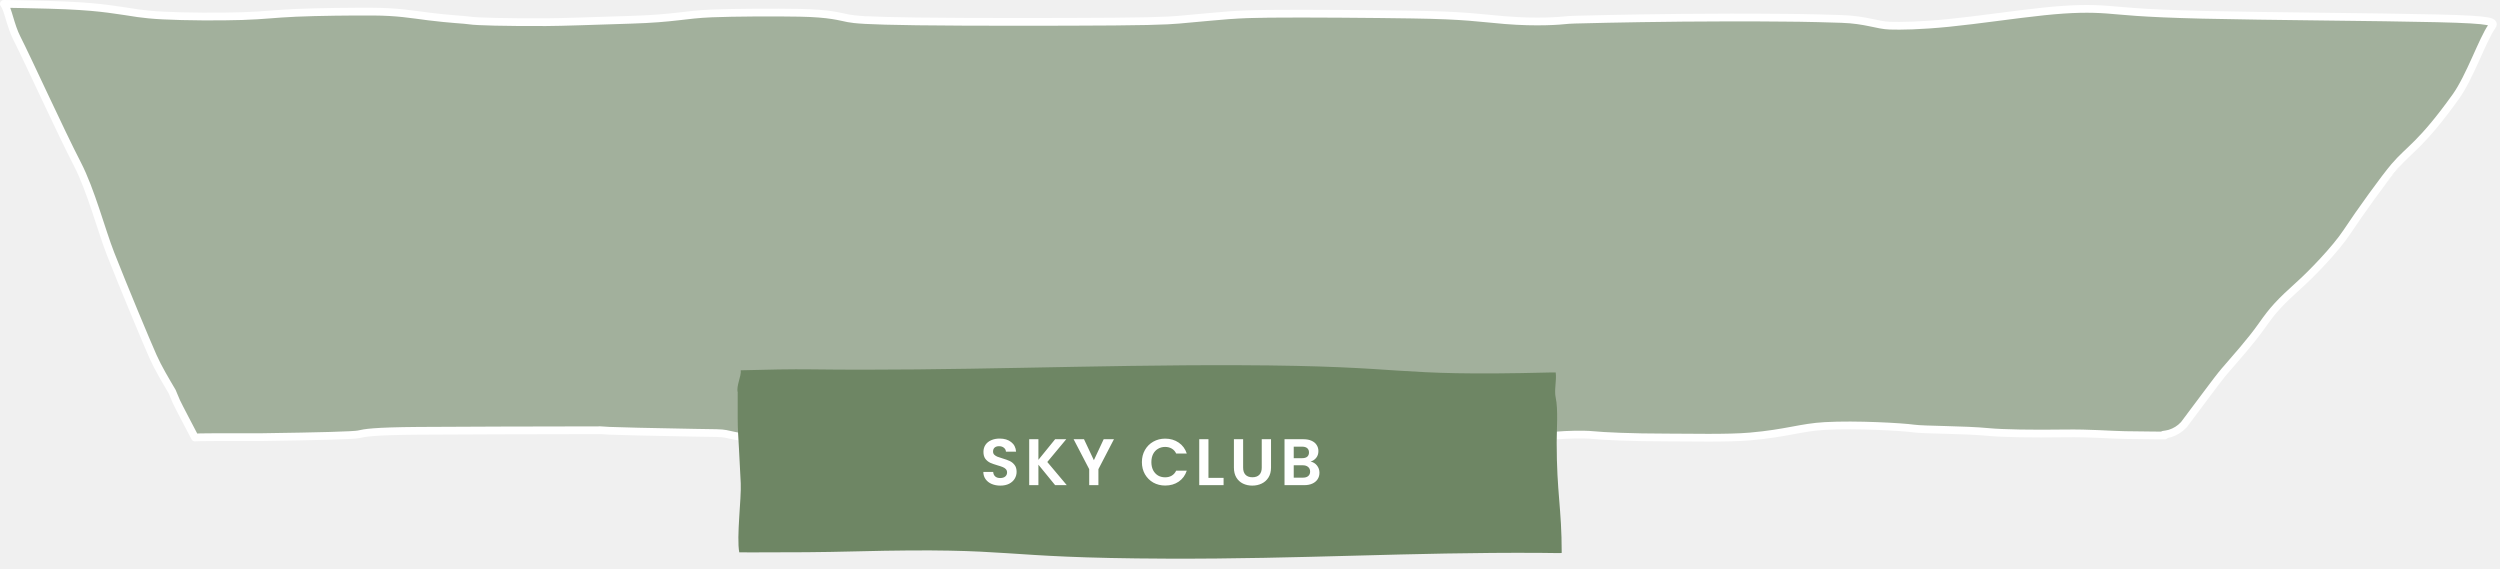
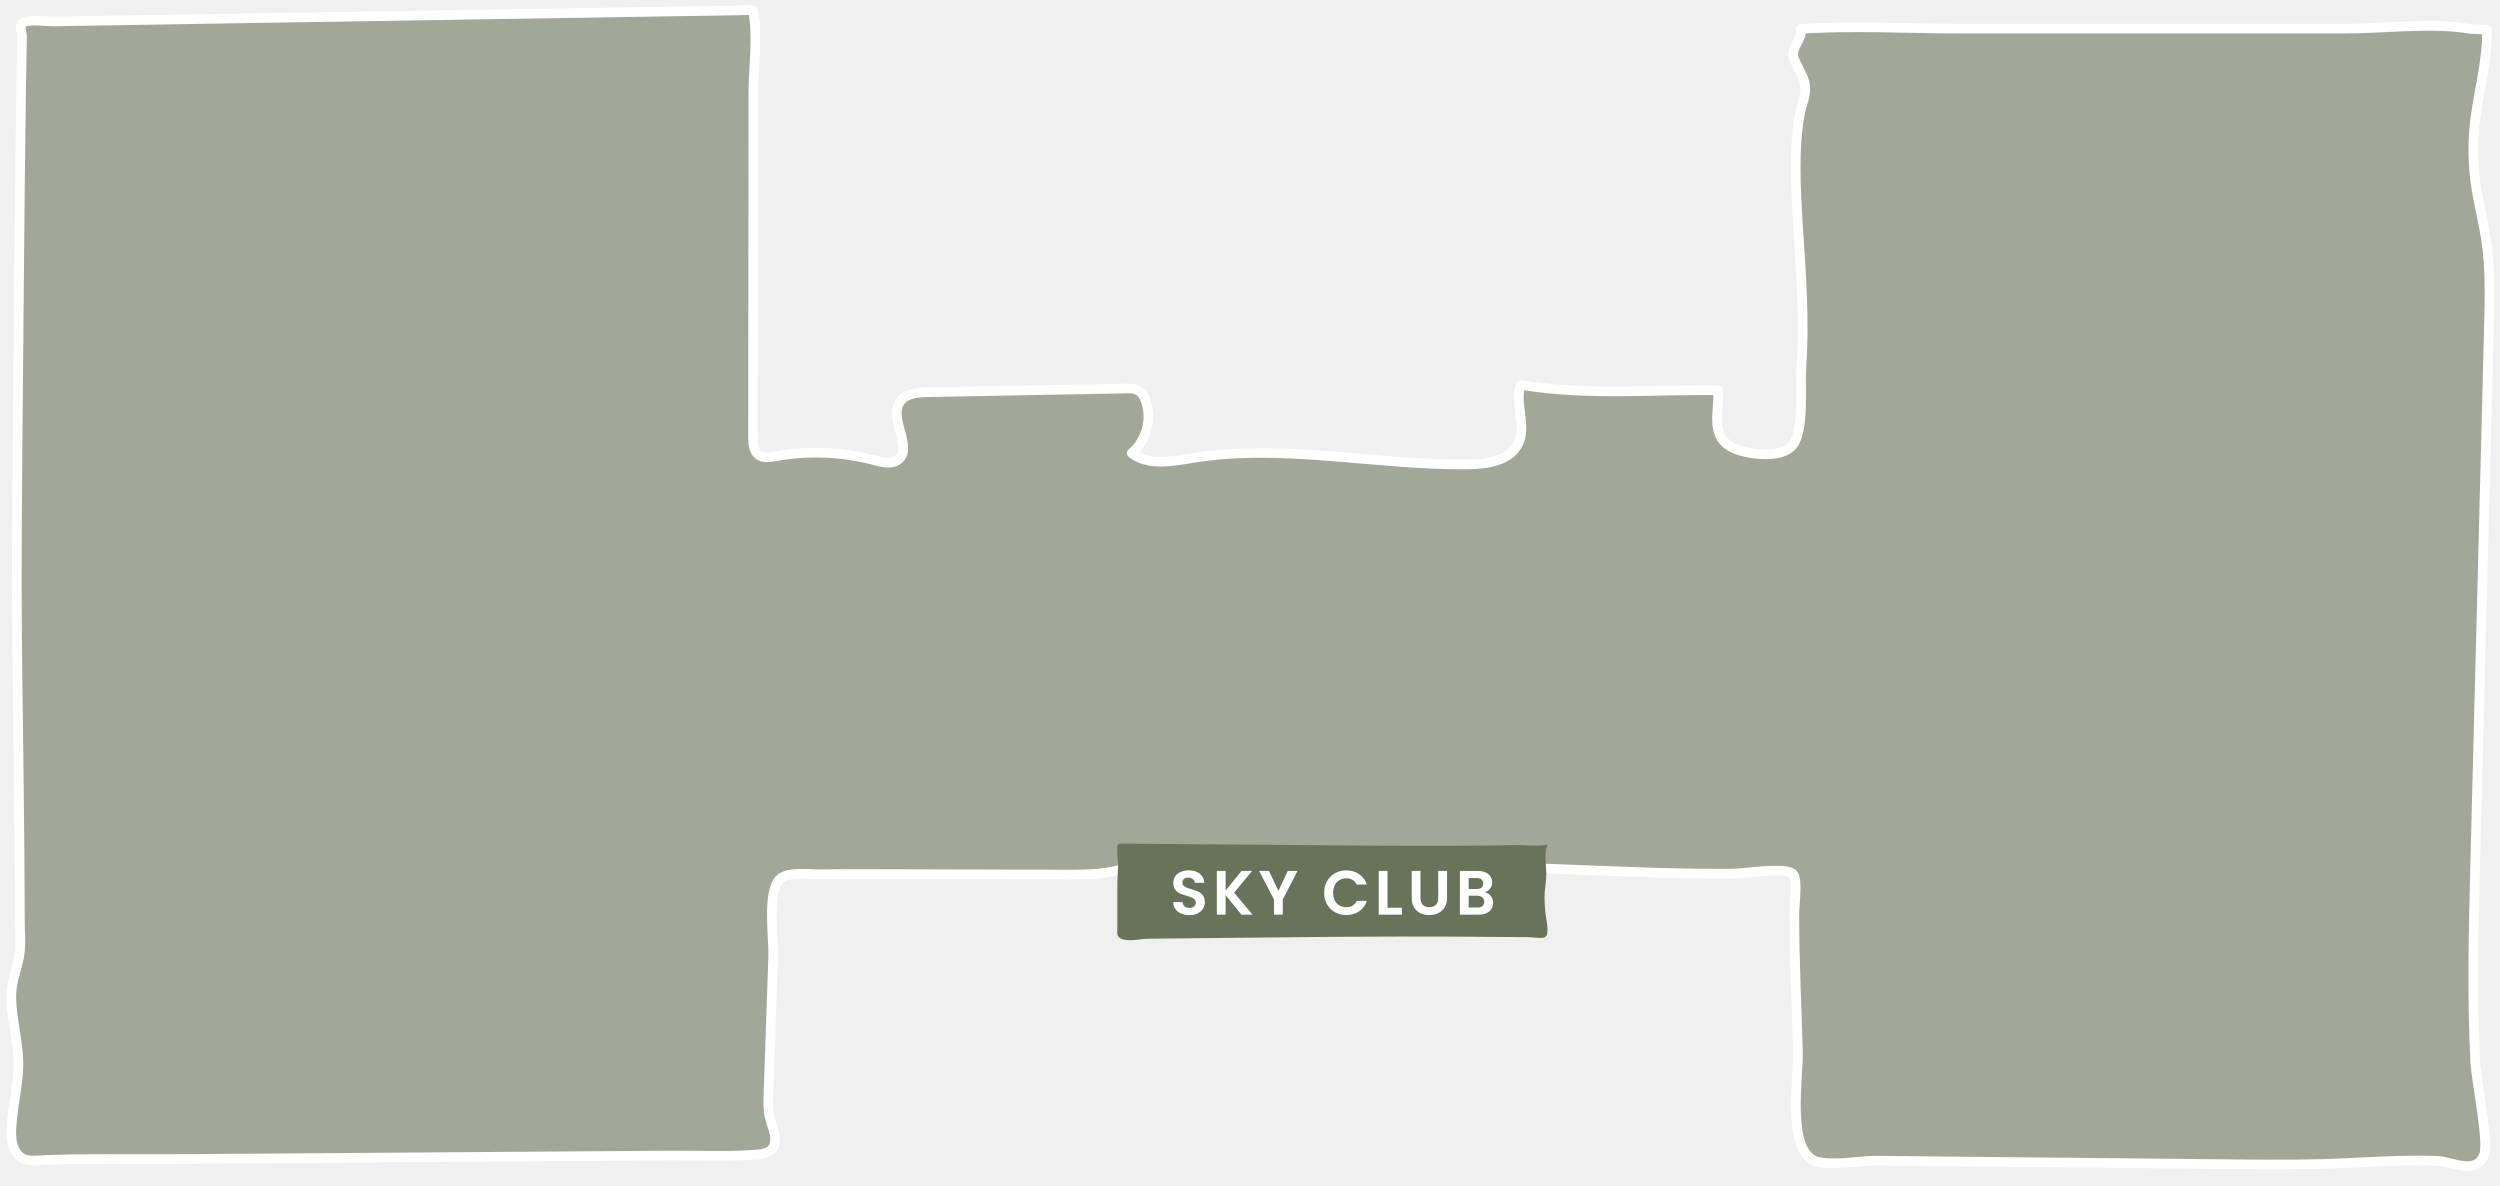
- <svg xmlns="http://www.w3.org/2000/svg" width="646" height="147" viewBox="0 0 646 147" fill="none">
-   <path d="M1.008 1.229L13.679 1.229L55.559 4.324L99.277 3.409L124.231 5.581H151.796L190.098 3.603H212.797L245.091 5.859H281.766L356.72 3.481L394.762 5.859L451.676 4.409L495.481 6.617L528.72 2.795H543.406L644.334 5.409L634.71 24.863L613.68 50.672L603.547 64.246L590.356 77.246L580.676 88.327L563.209 111.276L557.805 112.409L478.198 109.815L447.482 113.315L426.45 112.409H304.073L105.591 111.58L75.856 113.122L50.342 112.409L37.044 86.861L22.577 48.528L16.719 37.593L1.008 1.229Z" fill="#6E8664" fill-opacity="0.6" />
-   <path d="M559.004 112.345C559.549 112.266 560.079 112.189 560.719 112.012C562.09 111.564 563.255 110.874 564.322 109.733C568.318 104.478 572.812 98.231 574.881 95.821C577.618 92.632 581.603 88.232 584.465 84.158C587.346 80.058 588.915 78.299 594.513 73.257C597.143 70.888 603.425 64.509 606.432 59.959C609.841 54.8 616.178 46.02 618.735 43.026C622.664 38.425 625.602 37.494 634.572 24.982C638.206 19.913 641.516 10.186 643.86 6.89C644.734 5.662 644.757 5.098 629.764 4.736C614.77 4.374 585.644 4.219 569.098 3.819C552.553 3.419 548.705 2.794 544.41 2.485C540.115 2.176 535.512 2.184 528.145 2.949C520.777 3.714 510.942 5.192 503.482 5.931C496.022 6.67 491.086 6.721 488.343 6.635C485.059 6.532 482.184 5.106 475.868 4.895C466.597 4.585 461.214 4.585 461.148 4.585C442.333 4.393 424.746 4.692 415.538 4.876C406.33 5.059 405.527 5.124 404.745 5.204C403.224 5.376 397.241 5.887 388.902 5.204C381.83 4.625 379.212 3.991 364.852 3.766C354.822 3.609 337.158 3.464 328.073 3.563C318.495 3.667 316.642 4.032 306.614 4.909C304.013 5.137 302.207 5.471 287.859 5.579C274.746 5.678 250.486 5.705 236.988 5.531C223.49 5.357 220.827 5.034 219.205 4.734C216.992 4.326 214.626 3.454 206.587 3.306C200.303 3.191 189.792 3.234 183.901 3.471C176.763 3.758 174.483 4.763 162.849 5.115C152.29 5.433 145.634 5.709 141.106 5.728C130.569 5.773 122.993 5.564 121.421 5.302C120.093 5.081 116.351 4.962 110.758 4.257C106.09 3.669 102.819 3.047 96.431 3.007C91.203 2.975 82.177 3.064 76.442 3.319C70.707 3.574 68.335 3.983 62.56 4.165C56.786 4.348 47.878 4.305 42.145 4.012C36.412 3.72 33.941 3.112 32.371 2.914C29.029 2.492 25.282 1.586 12.626 1.246C7.397 1.105 3.478 1.035 1 1C2.095 2.338 2.644 6.53 4.4 9.957C7.055 15.139 15.629 33.962 20 42.403C23.501 49.164 26.237 59.654 28.573 65.594C32.063 74.471 37.797 88.216 39.538 92.129C40.884 95.153 42.779 98.284 44.485 101.193C44.814 101.914 45.075 102.682 45.586 103.809C46.098 104.936 49.595 111.544 50.372 113.05C51.129 112.953 56.214 112.952 66.536 112.949L67.861 112.949C82.607 112.739 91.402 112.509 92.686 112.223L92.748 112.209C94.281 111.866 96.305 111.414 108.122 111.321C119.039 111.235 139.205 111.201 149.32 111.184C151.905 111.179 153.833 111.176 155.273 111.174M559.377 112.528C559.343 112.528 555.533 112.528 549.149 112.424C545.272 112.36 540.114 111.894 533.486 111.991C525.264 112.111 517.512 111.988 513.848 111.633C507.519 111.022 497.158 111.109 494.503 110.729C491.615 110.315 479.661 109.626 471.564 110.077C465.346 110.423 461.674 111.957 452.221 112.786C446.42 113.294 436.371 113.048 430.904 113.048C421.388 113.05 414.146 112.683 411.694 112.428C409.63 112.213 402.031 111.937 389.039 114.214C386.366 114.682 379.167 114.811 368.745 114.835C365.025 114.843 364.487 114.725 361.125 114.351C357.763 113.976 351.592 113.32 328.135 112.701C304.678 112.083 264.122 111.522 242.961 111.278C221.8 111.035 221.262 111.126 219.303 111.532C213.976 112.637 205.646 113.472 197.955 113.507C193.246 113.528 190.33 112.696 187.525 112.112C186.438 111.886 184.81 111.892 179.52 111.822C168.074 111.612 159.432 111.415 157.411 111.31C156.67 111.264 156.196 111.219 155.273 111.174M155.273 111.174C155.134 111.167 154.986 111.16 154.825 111.153" stroke="white" stroke-width="2" stroke-linecap="round" stroke-linejoin="round" />
-   <path d="M402.001 102.796C401.553 100.761 402.258 98.545 402.001 96.247C401.891 96.25 400.715 96.245 400.605 96.247C357.593 97.341 366.198 94.536 319.934 94.37C282.986 94.237 245.688 95.92 209.664 95.444C204.576 95.377 198.209 95.498 191.407 95.685C191.609 97.153 190.206 99.716 190.623 101.362C190.606 114.862 190.595 107.475 191.409 124.862C191.598 128.898 190.281 138.692 191.026 142.729C192.363 142.733 193.739 142.735 195.158 142.735C204.927 142.735 211.875 142.712 221.097 142.477C264.109 141.383 255.503 144.189 301.767 144.355C336.24 144.479 364.157 142.671 397.92 142.862C400.331 142.862 403.545 142.984 403.545 142.862C403.545 131.222 402.246 127.373 402.246 114.339C402.246 111.06 402.646 105.724 402.001 102.796Z" fill="#6E8664" />
-   <path d="M258.492 125.481C257.665 125.481 256.917 125.34 256.248 125.056C255.591 124.773 255.069 124.365 254.684 123.832C254.299 123.3 254.1 122.671 254.089 121.945H256.639C256.673 122.433 256.843 122.818 257.149 123.101C257.466 123.385 257.897 123.526 258.441 123.526C258.996 123.526 259.433 123.396 259.75 123.135C260.067 122.863 260.226 122.512 260.226 122.081C260.226 121.73 260.118 121.441 259.903 121.214C259.688 120.988 259.416 120.812 259.087 120.687C258.77 120.551 258.328 120.404 257.761 120.245C256.99 120.019 256.361 119.798 255.874 119.582C255.398 119.356 254.984 119.021 254.633 118.579C254.293 118.126 254.123 117.525 254.123 116.777C254.123 116.075 254.299 115.463 254.65 114.941C255.001 114.42 255.494 114.023 256.129 113.751C256.764 113.468 257.489 113.326 258.305 113.326C259.529 113.326 260.521 113.627 261.28 114.227C262.051 114.817 262.476 115.644 262.555 116.709H259.937C259.914 116.301 259.739 115.967 259.41 115.706C259.093 115.434 258.668 115.298 258.135 115.298C257.67 115.298 257.296 115.417 257.013 115.655C256.741 115.893 256.605 116.239 256.605 116.692C256.605 117.01 256.707 117.276 256.911 117.491C257.126 117.695 257.387 117.865 257.693 118.001C258.01 118.126 258.452 118.273 259.019 118.443C259.79 118.67 260.419 118.897 260.906 119.123C261.393 119.35 261.813 119.69 262.164 120.143C262.515 120.597 262.691 121.192 262.691 121.928C262.691 122.563 262.527 123.152 262.198 123.696C261.869 124.24 261.388 124.677 260.753 125.005C260.118 125.323 259.365 125.481 258.492 125.481ZM272.643 125.362L268.325 120.075V125.362H265.945V113.496H268.325V118.817L272.643 113.496H275.516L270.62 119.378L275.652 125.362H272.643ZM287.842 113.496L283.83 121.231V125.362H281.45V121.231L277.421 113.496H280.107L282.657 118.919L285.19 113.496H287.842ZM295.067 119.412C295.067 118.245 295.328 117.202 295.849 116.284C296.382 115.355 297.102 114.635 298.008 114.125C298.926 113.604 299.952 113.343 301.085 113.343C302.411 113.343 303.573 113.683 304.57 114.363C305.568 115.043 306.265 115.984 306.661 117.185H303.924C303.652 116.619 303.267 116.194 302.768 115.91C302.281 115.627 301.714 115.485 301.068 115.485C300.377 115.485 299.759 115.65 299.215 115.978C298.683 116.296 298.263 116.749 297.957 117.338C297.663 117.928 297.515 118.619 297.515 119.412C297.515 120.194 297.663 120.886 297.957 121.486C298.263 122.076 298.683 122.535 299.215 122.863C299.759 123.181 300.377 123.339 301.068 123.339C301.714 123.339 302.281 123.198 302.768 122.914C303.267 122.62 303.652 122.189 303.924 121.622H306.661C306.265 122.835 305.568 123.781 304.57 124.461C303.584 125.13 302.423 125.464 301.085 125.464C299.952 125.464 298.926 125.209 298.008 124.699C297.102 124.178 296.382 123.458 295.849 122.54C295.328 121.622 295.067 120.58 295.067 119.412ZM312.264 123.475H316.174V125.362H309.884V113.496H312.264V123.475ZM321.223 113.496V120.84C321.223 121.645 321.433 122.263 321.852 122.693C322.271 123.113 322.861 123.322 323.62 123.322C324.391 123.322 324.986 123.113 325.405 122.693C325.824 122.263 326.034 121.645 326.034 120.84V113.496H328.431V120.823C328.431 121.832 328.21 122.688 327.768 123.39C327.337 124.082 326.754 124.603 326.017 124.954C325.292 125.306 324.481 125.481 323.586 125.481C322.702 125.481 321.897 125.306 321.172 124.954C320.458 124.603 319.891 124.082 319.472 123.39C319.053 122.688 318.843 121.832 318.843 120.823V113.496H321.223ZM338.652 119.276C339.321 119.401 339.871 119.735 340.301 120.279C340.732 120.823 340.947 121.447 340.947 122.149C340.947 122.784 340.789 123.345 340.471 123.832C340.165 124.308 339.718 124.682 339.128 124.954C338.539 125.226 337.842 125.362 337.037 125.362H331.92V113.496H336.816C337.621 113.496 338.312 113.627 338.89 113.887C339.48 114.148 339.922 114.511 340.216 114.975C340.522 115.44 340.675 115.967 340.675 116.556C340.675 117.248 340.488 117.826 340.114 118.29C339.752 118.755 339.264 119.084 338.652 119.276ZM334.3 118.392H336.476C337.043 118.392 337.479 118.268 337.785 118.018C338.091 117.758 338.244 117.389 338.244 116.913C338.244 116.437 338.091 116.069 337.785 115.808C337.479 115.548 337.043 115.417 336.476 115.417H334.3V118.392ZM336.697 123.424C337.275 123.424 337.723 123.288 338.04 123.016C338.369 122.744 338.533 122.359 338.533 121.86C338.533 121.35 338.363 120.954 338.023 120.67C337.683 120.376 337.224 120.228 336.646 120.228H334.3V123.424H336.697Z" fill="white" />
+ <svg xmlns="http://www.w3.org/2000/svg" width="518.58" height="245.82" viewBox="621.62 131.80 518.58 245.82" fill="none">
+   <path fill="#697359" fill-opacity="0.58" d="M626.37,136.54C626.53,136.43 626.73,136.33 626.99,136.26C628.37,135.85 631.26,136.26 632.82,136.24L649.09,135.98C659.93,135.81 670.78,135.63 681.62,135.45C703.31,135.11 725.00,134.76 746.68,134.41L762.90,134.15L771.01,134.02C772.31,134.00 773.60,133.98 774.90,133.96C775.98,133.94 776.80,133.80 777.80,133.98C778.90,139.48 777.90,145.30 777.89,150.83C777.87,169.14 777.84,195.79 777.82,222.44C777.82,223.84 777.94,225.49 779.11,226.26C780.05,226.88 781.29,226.66 782.40,226.46C789.25,225.22 796.38,225.51 803.11,227.30C804.65,227.71 806.40,228.16 807.73,227.30C811.30,224.95 805.95,218.86 808.23,215.25C809.37,213.43 811.88,213.20 814.03,213.16C827.76,212.90 841.49,212.65 855.22,212.39C856.08,212.37 856.98,212.37 857.72,212.79C858.51,213.24 858.97,214.09 859.28,214.94C860.63,218.69 859.42,223.23 856.38,225.81C859.81,228.47 864.68,227.52 868.97,226.82C887.83,223.74 907.05,228.36 926.16,228.14C930.13,228.09 934.85,227.37 936.57,223.79C938.35,220.09 935.76,215.53 937.05,211.63C950.95,213.93 964.17,212.56 978.02,212.77C978.23,217.42 976.14,222.55 981.44,224.86C984.27,226.09 991.14,227.01 993.46,224.17C995.94,221.12 995.00,211.86 995.28,207.99C996.68,188.76 992.26,169.31 995.06,154.89C995.57,153.07 996.32,151.24 996.04,149.40C995.75,147.52 994.38,145.74 993.73,143.88C992.95,141.66 995.74,139.73 995.09,137.80C1005.74,137.08 1017.57,137.74 1028.40,137.74S1049.93,137.74 1060.70,137.74C1077.78,137.74 1094.86,137.74 1108.29,137.74C1116.05,137.74 1126.03,136.45 1133.62,137.74C1134.87,137.95 1136.26,137.79 1137.50,138.00C1137.62,143.78 1136.01,149.85 1135.19,155.61C1134.76,158.69 1134.32,163.48 1135.06,169.29C1135.60,173.51 1136.73,177.52 1137.35,181.72C1138.20,187.47 1138.05,193.43 1137.91,199.30C1136.96,236.33 1136.01,273.36 1135.07,310.40C1134.71,324.36 1134.34,338.38 1135.08,352.33C1135.27,355.85 1137.93,368.77 1136.87,371.42C1135.20,375.62 1130.05,372.71 1127.31,372.60C1124.64,372.49 1121.96,372.51 1119.28,372.58C1113.92,372.71 1108.57,373.10 1103.21,373.25C1096.38,373.42 1088.13,373.34 1079.89,373.25C1071.89,373.17 1063.88,373.09 1055.88,373.01C1045.79,372.91 1035.70,372.81 1025.61,372.71C1020.73,372.66 1015.85,372.61 1010.97,372.56C1007.42,372.52 1001.76,373.72 998.41,372.69C992.10,370.74 994.71,355.34 994.57,349.93C994.32,340.50 993.83,331.04 993.83,321.61C993.79,320.05 994.59,314.43 993.61,313.16C992.37,311.55 983.57,312.99 981.15,313.01C975.83,313.06 970.51,312.97 965.19,312.82C944.16,312.21 923.06,310.56 902.06,312.62C894.27,313.38 886.41,314.66 878.67,313.52C872.66,312.63 866.75,310.30 860.71,310.88C857.71,311.17 854.82,312.16 851.85,312.68C848.68,313.23 845.44,313.22 842.23,313.21C828.82,313.17 815.41,313.13 802.00,313.10C798.62,313.10 795.23,313.08 791.85,313.15C789.68,313.20 785.27,312.52 783.51,314.05C780.63,316.55 782.13,326.56 782.01,330.00C781.68,339.61 781.35,349.21 781.02,358.82C780.97,360.37 780.92,361.94 781.26,363.45C781.60,364.95 782.33,366.37 782.39,367.91C782.52,371.21 779.73,371.23 777.29,371.38C771.91,371.71 766.42,371.46 761.02,371.49C750.16,371.57 739.29,371.64 728.43,371.72C722.05,371.77 715.68,371.81 709.30,371.86L657.20,372.23C648.53,372.29 639.81,372.09 631.15,372.41C628.24,372.52 625.86,373.13 624.51,369.99C623.62,367.89 624.03,365.13 624.26,362.95C624.62,359.49 625.44,356.08 625.45,352.60C625.46,347.77 623.90,343.03 623.97,338.20C624.01,335.37 625.04,333.07 625.57,330.39C626.02,328.09 625.76,325.57 625.76,323.22C625.74,317.42 625.70,311.62 625.65,305.81C625.54,293.99 625.37,282.17 625.23,270.35C625.20,267.93 625.17,265.51 625.15,263.09C625.03,249.72 625.15,236.35 625.27,222.98C625.31,218.61 625.35,214.25 625.39,209.88C625.45,203.53 625.50,197.17 625.56,190.82C625.71,174.33 625.86,158.87 626.00,150.24C626.06,146.62 626.13,143.00 626.19,139.39C626.21,138.37 625.44,137.20 626.39,136.54Z" />
+   <path stroke="white" stroke-width="2" stroke-linecap="round" stroke-linejoin="round" d="M626.37,136.54C626.53,136.43 626.73,136.33 626.99,136.26C628.37,135.85 631.26,136.26 632.82,136.24L649.09,135.98C659.93,135.81 670.78,135.63 681.62,135.45C703.31,135.11 725.00,134.76 746.68,134.41L762.90,134.15L771.01,134.02C772.31,134.00 773.60,133.98 774.90,133.96C775.98,133.94 776.80,133.80 777.80,133.98C778.90,139.48 777.90,145.30 777.89,150.83C777.87,169.14 777.84,195.79 777.82,222.44C777.82,223.84 777.94,225.49 779.11,226.26C780.05,226.88 781.29,226.66 782.40,226.46C789.25,225.22 796.38,225.51 803.11,227.30C804.65,227.71 806.40,228.16 807.73,227.30C811.30,224.95 805.95,218.86 808.23,215.25C809.37,213.43 811.88,213.20 814.03,213.16C827.76,212.90 841.49,212.65 855.22,212.39C856.08,212.37 856.98,212.37 857.72,212.79C858.51,213.24 858.97,214.09 859.28,214.94C860.63,218.69 859.42,223.23 856.38,225.81C859.81,228.47 864.68,227.52 868.97,226.82C887.83,223.74 907.05,228.36 926.16,228.14C930.13,228.09 934.85,227.37 936.57,223.79C938.35,220.09 935.76,215.53 937.05,211.63C950.95,213.93 964.17,212.56 978.02,212.77C978.23,217.42 976.14,222.55 981.44,224.86C984.27,226.09 991.14,227.01 993.46,224.17C995.94,221.12 995.00,211.86 995.28,207.99C996.68,188.76 992.26,169.31 995.06,154.89C995.57,153.07 996.32,151.24 996.04,149.40C995.75,147.52 994.38,145.74 993.73,143.88C992.95,141.66 995.74,139.73 995.09,137.80C1005.74,137.08 1017.57,137.74 1028.40,137.74S1049.93,137.74 1060.70,137.74C1077.78,137.74 1094.86,137.74 1108.29,137.74C1116.05,137.74 1126.03,136.45 1133.62,137.74C1134.87,137.95 1136.26,137.79 1137.50,138.00C1137.62,143.78 1136.01,149.85 1135.19,155.61C1134.76,158.69 1134.32,163.48 1135.06,169.29C1135.60,173.51 1136.73,177.52 1137.35,181.72C1138.20,187.47 1138.05,193.43 1137.91,199.30C1136.96,236.33 1136.01,273.36 1135.07,310.40C1134.71,324.36 1134.34,338.38 1135.08,352.33C1135.27,355.85 1137.93,368.77 1136.87,371.42C1135.20,375.62 1130.05,372.71 1127.31,372.60C1124.64,372.49 1121.96,372.51 1119.28,372.58C1113.92,372.71 1108.57,373.10 1103.21,373.25C1096.38,373.42 1088.13,373.34 1079.89,373.25C1071.89,373.17 1063.88,373.09 1055.88,373.01C1045.79,372.91 1035.70,372.81 1025.61,372.71C1020.73,372.66 1015.85,372.61 1010.97,372.56C1007.42,372.52 1001.76,373.72 998.41,372.69C992.10,370.74 994.71,355.34 994.57,349.93C994.32,340.50 993.83,331.04 993.83,321.61C993.79,320.05 994.59,314.43 993.61,313.16C992.37,311.55 983.57,312.99 981.15,313.01C975.83,313.06 970.51,312.97 965.19,312.82C944.16,312.21 923.06,310.56 902.06,312.62C894.27,313.38 886.41,314.66 878.67,313.52C872.66,312.63 866.75,310.30 860.71,310.88C857.71,311.17 854.82,312.16 851.85,312.68C848.68,313.23 845.44,313.22 842.23,313.21C828.82,313.17 815.41,313.13 802.00,313.10C798.62,313.10 795.23,313.08 791.85,313.15C789.68,313.20 785.27,312.52 783.51,314.05C780.63,316.55 782.13,326.56 782.01,330.00C781.68,339.61 781.35,349.21 781.02,358.82C780.97,360.37 780.92,361.94 781.26,363.45C781.60,364.95 782.33,366.37 782.39,367.91C782.52,371.21 779.73,371.23 777.29,371.38C771.91,371.71 766.42,371.46 761.02,371.49C750.16,371.57 739.29,371.64 728.43,371.72C722.05,371.77 715.68,371.81 709.30,371.86L657.20,372.23C648.53,372.29 639.81,372.09 631.15,372.41C628.24,372.52 625.86,373.13 624.51,369.99C623.62,367.89 624.03,365.13 624.26,362.95C624.62,359.49 625.44,356.08 625.45,352.60C625.46,347.77 623.90,343.03 623.97,338.20C624.01,335.37 625.04,333.07 625.57,330.39C626.02,328.09 625.76,325.57 625.76,323.22C625.74,317.42 625.70,311.62 625.65,305.81C625.54,293.99 625.37,282.17 625.23,270.35C625.20,267.93 625.17,265.51 625.15,263.09C625.03,249.72 625.15,236.35 625.27,222.98C625.31,218.61 625.35,214.25 625.39,209.88C625.45,203.53 625.50,197.17 625.56,190.82C625.71,174.33 625.86,158.87 626.00,150.24C626.06,146.62 626.13,143.00 626.19,139.39C626.21,138.37 625.44,137.20 626.39,136.54Z" />
+   <path fill="#697359" d="M942.04,317.01c-.1,1.47.03,2.95.18,4.41.13,1.21.96,4.29-.19,4.81-.71.32-2.36-.03-3.16-.03-.98,0-1.95-.02-2.93-.03-4.07-.04-8.13-.06-12.2-.08-8.05-.03-16.1-.03-24.15.03-7.36.05-14.72.13-22.08.21-3.31.04-6.62.07-9.92.11l-7.78.08c-1.71.02-3.81.65-5.47.06-1.2-.43-.94-1.25-.95-2.43,0-1.7,0-3.39,0-5.09,0-.78,0-1.55,0-2.33,0-1.37,0-2.74.1-4.1.05-.79.14-1.58.01-2.36-.12-.74-.15-1.48-.13-2.22.03-1.22.08-1.26,1.28-1.25,2.04,0,4.08.03,6.11.05,4.08.03,8.15.06,12.23.1,8.15.06,16.3.13,24.46.19l7.34.06c3.42.03,6.84.05,10.26.06,4.78.01,9.56,0,14.34-.06,2.35-.03,4.7-.06,7.05-.11.71-.01,5.97.33,6.22-.18-.85,2.06-.29,4.07-.28,6.22,0,1.3-.26,2.58-.35,3.88Z" />
+   <path fill="white" transform="matrix(0.76413 0 0 0.76413 670.818 225.740)" d="M258.492 125.481C257.665 125.481 256.917 125.34 256.248 125.056C255.591 124.773 255.069 124.365 254.684 123.832C254.299 123.3 254.1 122.671 254.089 121.945H256.639C256.673 122.433 256.843 122.818 257.149 123.101C257.466 123.385 257.897 123.526 258.441 123.526C258.996 123.526 259.433 123.396 259.75 123.135C260.067 122.863 260.226 122.512 260.226 122.081C260.226 121.73 260.118 121.441 259.903 121.214C259.688 120.988 259.416 120.812 259.087 120.687C258.77 120.551 258.328 120.404 257.761 120.245C256.99 120.019 256.361 119.798 255.874 119.582C255.398 119.356 254.984 119.021 254.633 118.579C254.293 118.126 254.123 117.525 254.123 116.777C254.123 116.075 254.299 115.463 254.65 114.941C255.001 114.42 255.494 114.023 256.129 113.751C256.764 113.468 257.489 113.326 258.305 113.326C259.529 113.326 260.521 113.627 261.28 114.227C262.051 114.817 262.476 115.644 262.555 116.709H259.937C259.914 116.301 259.739 115.967 259.41 115.706C259.093 115.434 258.668 115.298 258.135 115.298C257.67 115.298 257.296 115.417 257.013 115.655C256.741 115.893 256.605 116.239 256.605 116.692C256.605 117.01 256.707 117.276 256.911 117.491C257.126 117.695 257.387 117.865 257.693 118.001C258.01 118.126 258.452 118.273 259.019 118.443C259.79 118.67 260.419 118.897 260.906 119.123C261.393 119.35 261.813 119.69 262.164 120.143C262.515 120.597 262.691 121.192 262.691 121.928C262.691 122.563 262.527 123.152 262.198 123.696C261.869 124.24 261.388 124.677 260.753 125.005C260.118 125.323 259.365 125.481 258.492 125.481ZM272.643 125.362L268.325 120.075V125.362H265.945V113.496H268.325V118.817L272.643 113.496H275.516L270.62 119.378L275.652 125.362H272.643ZM287.842 113.496L283.83 121.231V125.362H281.45V121.231L277.421 113.496H280.107L282.657 118.919L285.19 113.496H287.842ZM295.067 119.412C295.067 118.245 295.328 117.202 295.849 116.284C296.382 115.355 297.102 114.635 298.008 114.125C298.926 113.604 299.952 113.343 301.085 113.343C302.411 113.343 303.573 113.683 304.57 114.363C305.568 115.043 306.265 115.984 306.661 117.185H303.924C303.652 116.619 303.267 116.194 302.768 115.91C302.281 115.627 301.714 115.485 301.068 115.485C300.377 115.485 299.759 115.65 299.215 115.978C298.683 116.296 298.263 116.749 297.957 117.338C297.663 117.928 297.515 118.619 297.515 119.412C297.515 120.194 297.663 120.886 297.957 121.486C298.263 122.076 298.683 122.535 299.215 122.863C299.759 123.181 300.377 123.339 301.068 123.339C301.714 123.339 302.281 123.198 302.768 122.914C303.267 122.62 303.652 122.189 303.924 121.622H306.661C306.265 122.835 305.568 123.781 304.57 124.461C303.584 125.13 302.423 125.464 301.085 125.464C299.952 125.464 298.926 125.209 298.008 124.699C297.102 124.178 296.382 123.458 295.849 122.54C295.328 121.622 295.067 120.58 295.067 119.412ZM312.264 123.475H316.174V125.362H309.884V113.496H312.264V123.475ZM321.223 113.496V120.84C321.223 121.645 321.433 122.263 321.852 122.693C322.271 123.113 322.861 123.322 323.62 123.322C324.391 123.322 324.986 123.113 325.405 122.693C325.824 122.263 326.034 121.645 326.034 120.84V113.496H328.431V120.823C328.431 121.832 328.21 122.688 327.768 123.39C327.337 124.082 326.754 124.603 326.017 124.954C325.292 125.306 324.481 125.481 323.586 125.481C322.702 125.481 321.897 125.306 321.172 124.954C320.458 124.603 319.891 124.082 319.472 123.39C319.053 122.688 318.843 121.832 318.843 120.823V113.496H321.223ZM338.652 119.276C339.321 119.401 339.871 119.735 340.301 120.279C340.732 120.823 340.947 121.447 340.947 122.149C340.947 122.784 340.789 123.345 340.471 123.832C340.165 124.308 339.718 124.682 339.128 124.954C338.539 125.226 337.842 125.362 337.037 125.362H331.92V113.496H336.816C337.621 113.496 338.312 113.627 338.89 113.887C339.48 114.148 339.922 114.511 340.216 114.975C340.522 115.44 340.675 115.967 340.675 116.556C340.675 117.248 340.488 117.826 340.114 118.29C339.752 118.755 339.264 119.084 338.652 119.276ZM334.3 118.392H336.476C337.043 118.392 337.479 118.268 337.785 118.018C338.091 117.758 338.244 117.389 338.244 116.913C338.244 116.437 338.091 116.069 337.785 115.808C337.479 115.548 337.043 115.417 336.476 115.417H334.3V118.392ZM336.697 123.424C337.275 123.424 337.723 123.288 338.04 123.016C338.369 122.744 338.533 122.359 338.533 121.86C338.533 121.35 338.363 120.954 338.023 120.67C337.683 120.376 337.224 120.228 336.646 120.228H334.3V123.424H336.697Z" />
</svg>
